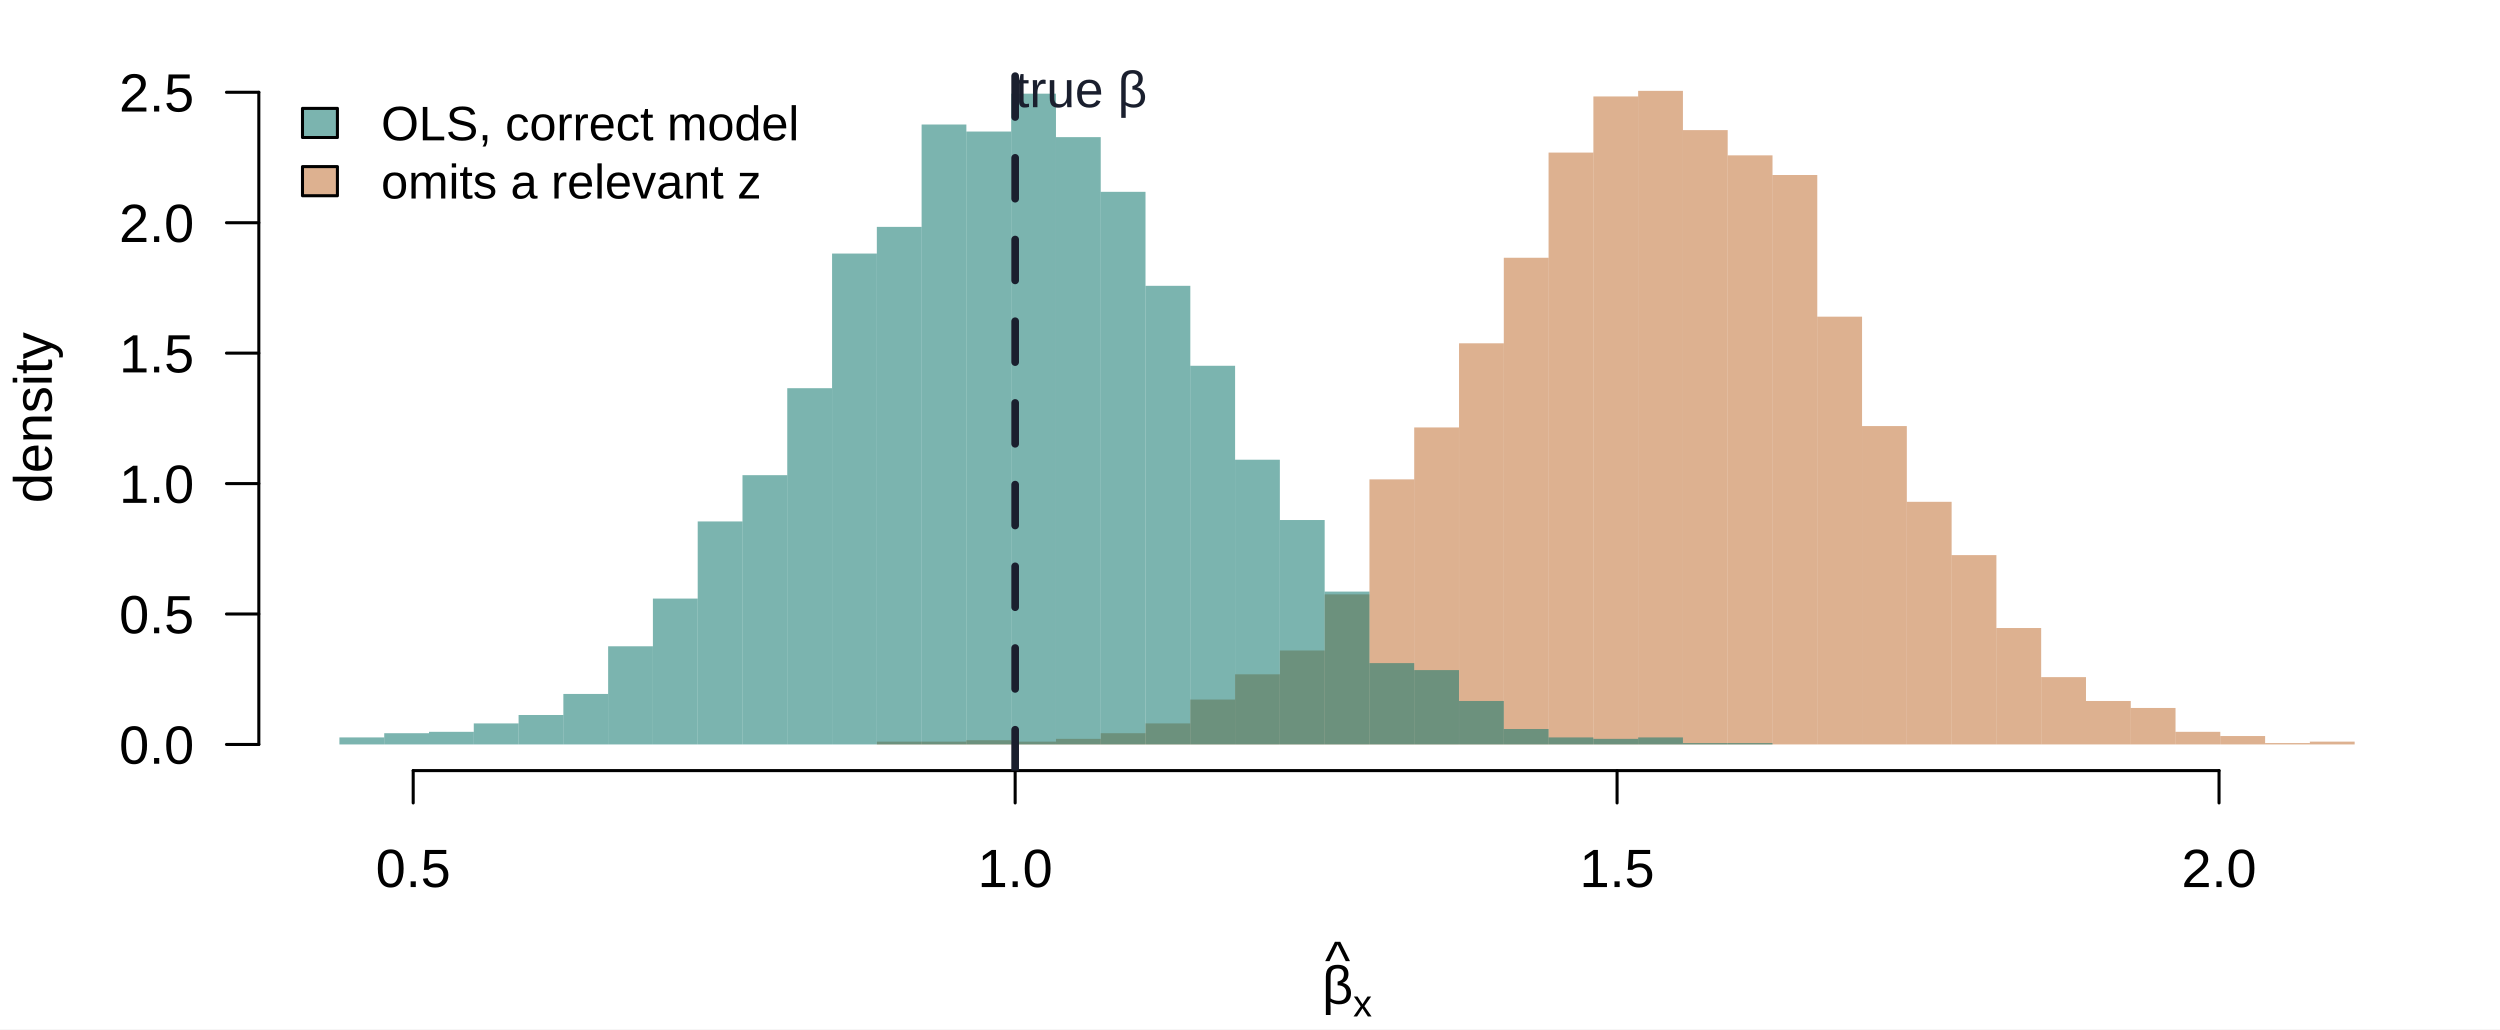
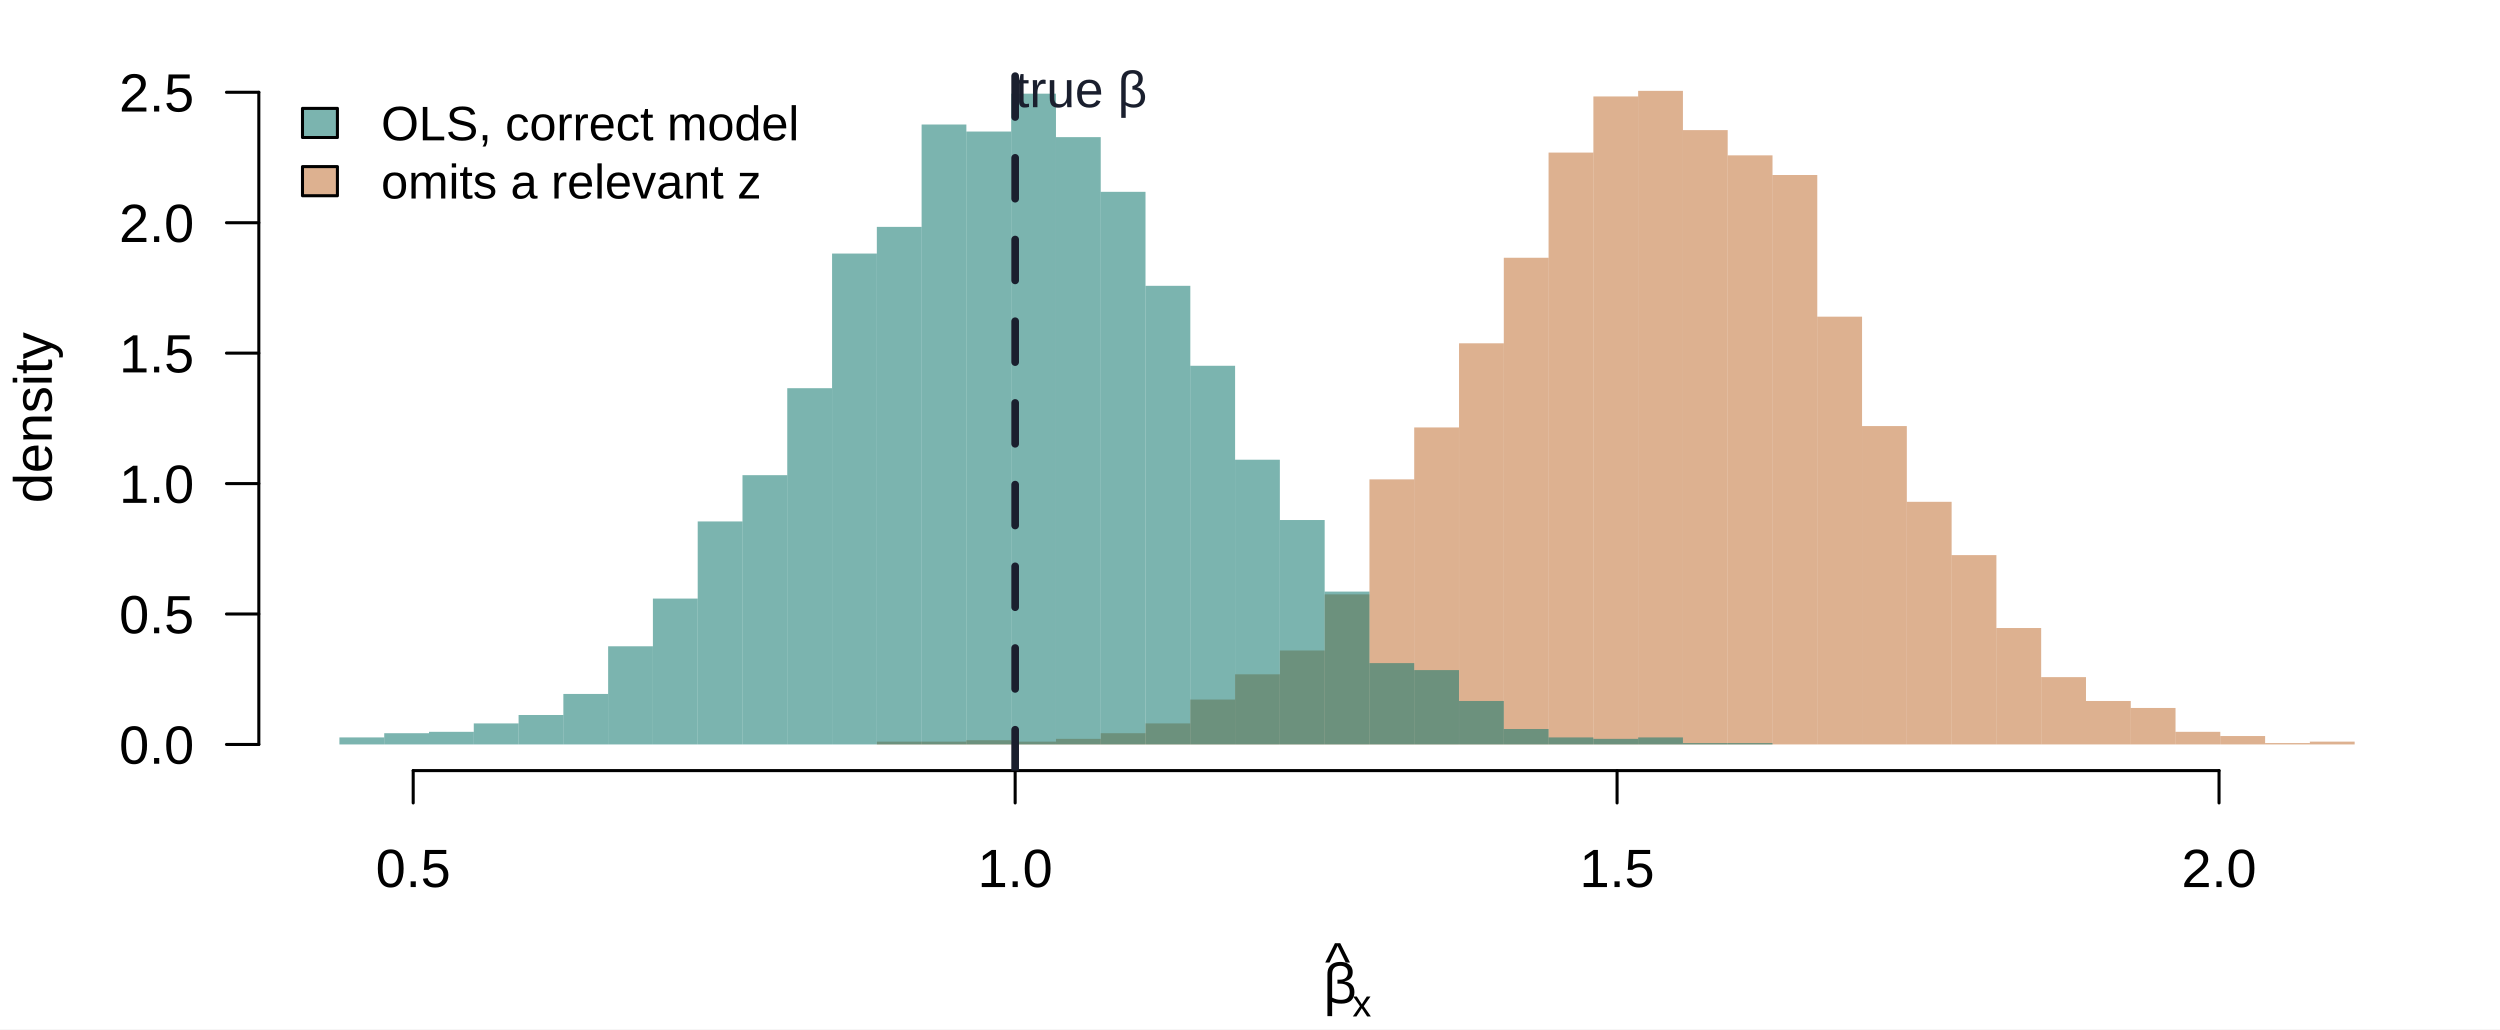
<svg xmlns="http://www.w3.org/2000/svg" width="612.00pt" height="252.00pt" viewBox="0 0 612.00 252.00">
  <g class="svglite">
    <defs>
      <style type="text/css">
    .svglite line, .svglite polyline, .svglite polygon, .svglite path, .svglite rect, .svglite circle {
      fill: none;
      stroke: #000000;
      stroke-linecap: round;
      stroke-linejoin: round;
      stroke-miterlimit: 10.00;
    }
    .svglite text {
      white-space: pre;
    }
    .svglite g.glyphgroup path {
      fill: inherit;
      stroke: none;
    }
  </style>
    </defs>
    <rect width="100%" height="100%" style="stroke: none; fill: #FFFFFF;" />
    <defs>
      <clipPath id="cpMC4wMHw2MTIuMDB8MC4wMHwyNTIuMDA=">
        <rect x="0.00" y="0.00" width="612.00" height="252.00" />
      </clipPath>
    </defs>
    <g clip-path="url(#cpMC4wMHw2MTIuMDB8MC4wMHwyNTIuMDA=)">
      <line x1="101.15" y1="188.64" x2="543.22" y2="188.64" style="stroke-width: 0.75;" />
      <line x1="101.15" y1="188.64" x2="101.15" y2="196.56" style="stroke-width: 0.75;" />
      <line x1="248.51" y1="188.64" x2="248.51" y2="196.56" style="stroke-width: 0.75;" />
      <line x1="395.86" y1="188.64" x2="395.86" y2="196.56" style="stroke-width: 0.75;" />
      <line x1="543.22" y1="188.64" x2="543.22" y2="196.56" style="stroke-width: 0.75;" />
      <text x="101.15" y="217.15" text-anchor="middle" style="font-size: 13.20px; font-family: &quot;Arial&quot;;" textLength="18.31px" lengthAdjust="spacingAndGlyphs">0.5</text>
      <text x="248.51" y="217.15" text-anchor="middle" style="font-size: 13.20px; font-family: &quot;Arial&quot;;" textLength="18.31px" lengthAdjust="spacingAndGlyphs">1.0</text>
      <text x="395.86" y="217.15" text-anchor="middle" style="font-size: 13.20px; font-family: &quot;Arial&quot;;" textLength="18.31px" lengthAdjust="spacingAndGlyphs">1.5</text>
      <text x="543.22" y="217.15" text-anchor="middle" style="font-size: 13.20px; font-family: &quot;Arial&quot;;" textLength="18.31px" lengthAdjust="spacingAndGlyphs">2.0</text>
      <line x1="63.36" y1="182.24" x2="63.36" y2="22.59" style="stroke-width: 0.75;" />
      <line x1="63.36" y1="182.24" x2="55.44" y2="182.24" style="stroke-width: 0.75;" />
      <line x1="63.36" y1="150.31" x2="55.44" y2="150.31" style="stroke-width: 0.75;" />
      <line x1="63.36" y1="118.38" x2="55.44" y2="118.38" style="stroke-width: 0.75;" />
      <line x1="63.36" y1="86.45" x2="55.44" y2="86.45" style="stroke-width: 0.75;" />
      <line x1="63.36" y1="54.52" x2="55.44" y2="54.52" style="stroke-width: 0.75;" />
      <line x1="63.36" y1="22.59" x2="55.44" y2="22.59" style="stroke-width: 0.75;" />
      <text x="47.52" y="186.96" text-anchor="end" style="font-size: 13.20px; font-family: &quot;Arial&quot;;" textLength="18.31px" lengthAdjust="spacingAndGlyphs">0.0</text>
      <text x="47.52" y="155.03" text-anchor="end" style="font-size: 13.20px; font-family: &quot;Arial&quot;;" textLength="18.31px" lengthAdjust="spacingAndGlyphs">0.5</text>
      <text x="47.52" y="123.10" text-anchor="end" style="font-size: 13.20px; font-family: &quot;Arial&quot;;" textLength="18.31px" lengthAdjust="spacingAndGlyphs">1.0</text>
      <text x="47.52" y="91.17" text-anchor="end" style="font-size: 13.20px; font-family: &quot;Arial&quot;;" textLength="18.31px" lengthAdjust="spacingAndGlyphs">1.5</text>
      <text x="47.52" y="59.24" text-anchor="end" style="font-size: 13.20px; font-family: &quot;Arial&quot;;" textLength="18.31px" lengthAdjust="spacingAndGlyphs">2.0</text>
      <text x="47.52" y="27.31" text-anchor="end" style="font-size: 13.20px; font-family: &quot;Arial&quot;;" textLength="18.31px" lengthAdjust="spacingAndGlyphs">2.5</text>
-       <text x="323.65" y="245.74" style="font-size: 13.20px; font-family: &quot;Arial&quot;;" textLength="7.58px" lengthAdjust="spacingAndGlyphs">β</text>
-       <text x="324.35" y="239.63" style="font-size: 13.20px; font-family: &quot;Arial&quot;;" textLength="6.19px" lengthAdjust="spacingAndGlyphs">^</text>
-       <text x="331.24" y="248.83" style="font-size: 9.24px; font-family: &quot;Arial&quot;;" textLength="4.62px" lengthAdjust="spacingAndGlyphs">x</text>
+       <text x="323.83" y="245.57" style="font-size: 13.20px; font-family: &quot;Symbol&quot;;" textLength="7.23px" lengthAdjust="spacingAndGlyphs">β</text>
+       <text x="324.35" y="239.98" style="font-size: 13.20px; font-family: &quot;Arial&quot;;" textLength="6.19px" lengthAdjust="spacingAndGlyphs">^</text>
+       <text x="331.07" y="248.83" style="font-size: 9.24px; font-family: &quot;Arial&quot;;" textLength="4.62px" lengthAdjust="spacingAndGlyphs">x</text>
      <text transform="translate(12.67,102.24) rotate(-90)" text-anchor="middle" style="font-size: 13.20px; font-family: &quot;Arial&quot;;" textLength="41.77px" lengthAdjust="spacingAndGlyphs">density</text>
    </g>
    <defs>
      <clipPath id="cpNjMuMzZ8NTk2LjE2fDE1Ljg0fDE4OC42NA==">
        <rect x="63.36" y="15.84" width="532.80" height="172.80" />
      </clipPath>
    </defs>
    <g clip-path="url(#cpNjMuMzZ8NTk2LjE2fDE1Ljg0fDE4OC42NA==)">
      <rect x="83.09" y="182.24" width="10.96" height="0.00" style="stroke-width: 0.75; stroke: none; fill: #B45309; fill-opacity: 0.45;" />
      <rect x="94.06" y="182.24" width="10.96" height="0.00" style="stroke-width: 0.75; stroke: none; fill: #B45309; fill-opacity: 0.45;" />
      <rect x="105.02" y="182.24" width="10.96" height="0.00" style="stroke-width: 0.75; stroke: none; fill: #B45309; fill-opacity: 0.45;" />
      <rect x="115.98" y="182.24" width="10.96" height="0.00" style="stroke-width: 0.75; stroke: none; fill: #B45309; fill-opacity: 0.45;" />
      <rect x="126.95" y="182.24" width="10.96" height="0.00" style="stroke-width: 0.75; stroke: none; fill: #B45309; fill-opacity: 0.45;" />
      <rect x="137.91" y="182.24" width="10.96" height="0.00" style="stroke-width: 0.75; stroke: none; fill: #B45309; fill-opacity: 0.45;" />
      <rect x="148.87" y="182.24" width="10.96" height="0.00" style="stroke-width: 0.75; stroke: none; fill: #B45309; fill-opacity: 0.45;" />
      <rect x="159.83" y="182.24" width="10.96" height="0.00" style="stroke-width: 0.75; stroke: none; fill: #B45309; fill-opacity: 0.45;" />
      <rect x="170.80" y="182.24" width="10.96" height="0.00" style="stroke-width: 0.75; stroke: none; fill: #B45309; fill-opacity: 0.45;" />
      <rect x="181.76" y="182.24" width="10.96" height="0.00" style="stroke-width: 0.75; stroke: none; fill: #B45309; fill-opacity: 0.45;" />
      <rect x="192.72" y="182.24" width="10.96" height="0.00" style="stroke-width: 0.75; stroke: none; fill: #B45309; fill-opacity: 0.45;" />
      <rect x="203.69" y="182.24" width="10.96" height="0.00" style="stroke-width: 0.75; stroke: none; fill: #B45309; fill-opacity: 0.45;" />
      <rect x="214.65" y="181.55" width="10.96" height="0.69" style="stroke-width: 0.75; stroke: none; fill: #B45309; fill-opacity: 0.45;" />
      <rect x="225.61" y="181.55" width="10.96" height="0.69" style="stroke-width: 0.75; stroke: none; fill: #B45309; fill-opacity: 0.45;" />
      <rect x="236.57" y="181.21" width="10.96" height="1.03" style="stroke-width: 0.75; stroke: none; fill: #B45309; fill-opacity: 0.45;" />
      <rect x="247.54" y="181.55" width="10.96" height="0.69" style="stroke-width: 0.75; stroke: none; fill: #B45309; fill-opacity: 0.45;" />
      <rect x="258.50" y="180.87" width="10.96" height="1.37" style="stroke-width: 0.75; stroke: none; fill: #B45309; fill-opacity: 0.45;" />
      <rect x="269.46" y="179.49" width="10.96" height="2.75" style="stroke-width: 0.75; stroke: none; fill: #B45309; fill-opacity: 0.45;" />
      <rect x="280.43" y="177.09" width="10.96" height="5.15" style="stroke-width: 0.75; stroke: none; fill: #B45309; fill-opacity: 0.45;" />
      <rect x="291.39" y="171.25" width="10.96" height="10.99" style="stroke-width: 0.75; stroke: none; fill: #B45309; fill-opacity: 0.45;" />
      <rect x="302.35" y="165.07" width="10.96" height="17.17" style="stroke-width: 0.75; stroke: none; fill: #B45309; fill-opacity: 0.45;" />
      <rect x="313.32" y="159.24" width="10.96" height="23.00" style="stroke-width: 0.75; stroke: none; fill: #B45309; fill-opacity: 0.45;" />
      <rect x="324.28" y="145.50" width="10.96" height="36.74" style="stroke-width: 0.75; stroke: none; fill: #B45309; fill-opacity: 0.45;" />
      <rect x="335.24" y="117.35" width="10.96" height="64.89" style="stroke-width: 0.75; stroke: none; fill: #B45309; fill-opacity: 0.45;" />
      <rect x="346.20" y="104.64" width="10.96" height="77.60" style="stroke-width: 0.75; stroke: none; fill: #B45309; fill-opacity: 0.45;" />
      <rect x="357.17" y="84.04" width="10.96" height="98.20" style="stroke-width: 0.75; stroke: none; fill: #B45309; fill-opacity: 0.45;" />
      <rect x="368.13" y="63.10" width="10.96" height="119.14" style="stroke-width: 0.75; stroke: none; fill: #B45309; fill-opacity: 0.45;" />
      <rect x="379.09" y="37.35" width="10.96" height="144.89" style="stroke-width: 0.75; stroke: none; fill: #B45309; fill-opacity: 0.45;" />
      <rect x="390.06" y="23.61" width="10.96" height="158.63" style="stroke-width: 0.75; stroke: none; fill: #B45309; fill-opacity: 0.45;" />
      <rect x="401.02" y="22.24" width="10.96" height="160.00" style="stroke-width: 0.75; stroke: none; fill: #B45309; fill-opacity: 0.45;" />
      <rect x="411.98" y="31.85" width="10.96" height="150.39" style="stroke-width: 0.75; stroke: none; fill: #B45309; fill-opacity: 0.45;" />
      <rect x="422.95" y="38.03" width="10.96" height="144.21" style="stroke-width: 0.75; stroke: none; fill: #B45309; fill-opacity: 0.45;" />
      <rect x="433.91" y="42.84" width="10.96" height="139.40" style="stroke-width: 0.75; stroke: none; fill: #B45309; fill-opacity: 0.45;" />
      <rect x="444.87" y="77.52" width="10.96" height="104.72" style="stroke-width: 0.75; stroke: none; fill: #B45309; fill-opacity: 0.45;" />
      <rect x="455.83" y="104.30" width="10.96" height="77.94" style="stroke-width: 0.75; stroke: none; fill: #B45309; fill-opacity: 0.45;" />
      <rect x="466.80" y="122.84" width="10.96" height="59.40" style="stroke-width: 0.75; stroke: none; fill: #B45309; fill-opacity: 0.45;" />
      <rect x="477.76" y="135.89" width="10.96" height="46.35" style="stroke-width: 0.75; stroke: none; fill: #B45309; fill-opacity: 0.45;" />
      <rect x="488.72" y="153.74" width="10.96" height="28.50" style="stroke-width: 0.75; stroke: none; fill: #B45309; fill-opacity: 0.45;" />
      <rect x="499.69" y="165.76" width="10.96" height="16.48" style="stroke-width: 0.75; stroke: none; fill: #B45309; fill-opacity: 0.45;" />
      <rect x="510.65" y="171.60" width="10.96" height="10.64" style="stroke-width: 0.75; stroke: none; fill: #B45309; fill-opacity: 0.45;" />
      <rect x="521.61" y="173.31" width="10.96" height="8.93" style="stroke-width: 0.75; stroke: none; fill: #B45309; fill-opacity: 0.45;" />
      <rect x="532.57" y="179.15" width="10.96" height="3.09" style="stroke-width: 0.75; stroke: none; fill: #B45309; fill-opacity: 0.45;" />
      <rect x="543.54" y="180.18" width="10.96" height="2.06" style="stroke-width: 0.75; stroke: none; fill: #B45309; fill-opacity: 0.45;" />
      <rect x="554.50" y="181.90" width="10.96" height="0.34" style="stroke-width: 0.75; stroke: none; fill: #B45309; fill-opacity: 0.45;" />
      <rect x="565.46" y="181.55" width="10.96" height="0.69" style="stroke-width: 0.75; stroke: none; fill: #B45309; fill-opacity: 0.45;" />
      <rect x="83.09" y="180.52" width="10.96" height="1.72" style="stroke-width: 0.75; stroke: none; fill: #0F766E; fill-opacity: 0.55;" />
      <rect x="94.06" y="179.49" width="10.96" height="2.75" style="stroke-width: 0.75; stroke: none; fill: #0F766E; fill-opacity: 0.55;" />
      <rect x="105.02" y="179.15" width="10.96" height="3.09" style="stroke-width: 0.75; stroke: none; fill: #0F766E; fill-opacity: 0.55;" />
      <rect x="115.98" y="177.09" width="10.96" height="5.15" style="stroke-width: 0.75; stroke: none; fill: #0F766E; fill-opacity: 0.55;" />
      <rect x="126.95" y="175.03" width="10.96" height="7.21" style="stroke-width: 0.75; stroke: none; fill: #0F766E; fill-opacity: 0.55;" />
      <rect x="137.91" y="169.88" width="10.96" height="12.36" style="stroke-width: 0.75; stroke: none; fill: #0F766E; fill-opacity: 0.55;" />
      <rect x="148.87" y="158.21" width="10.96" height="24.03" style="stroke-width: 0.75; stroke: none; fill: #0F766E; fill-opacity: 0.55;" />
      <rect x="159.83" y="146.53" width="10.96" height="35.71" style="stroke-width: 0.75; stroke: none; fill: #0F766E; fill-opacity: 0.55;" />
      <rect x="170.80" y="127.65" width="10.96" height="54.59" style="stroke-width: 0.75; stroke: none; fill: #0F766E; fill-opacity: 0.55;" />
      <rect x="181.76" y="116.32" width="10.96" height="65.92" style="stroke-width: 0.75; stroke: none; fill: #0F766E; fill-opacity: 0.55;" />
      <rect x="192.72" y="95.03" width="10.96" height="87.21" style="stroke-width: 0.75; stroke: none; fill: #0F766E; fill-opacity: 0.55;" />
      <rect x="203.69" y="62.07" width="10.96" height="120.17" style="stroke-width: 0.75; stroke: none; fill: #0F766E; fill-opacity: 0.55;" />
      <rect x="214.65" y="55.54" width="10.96" height="126.70" style="stroke-width: 0.75; stroke: none; fill: #0F766E; fill-opacity: 0.55;" />
      <rect x="225.61" y="30.48" width="10.96" height="151.76" style="stroke-width: 0.75; stroke: none; fill: #0F766E; fill-opacity: 0.55;" />
      <rect x="236.57" y="32.20" width="10.96" height="150.04" style="stroke-width: 0.75; stroke: none; fill: #0F766E; fill-opacity: 0.55;" />
      <rect x="247.54" y="22.93" width="10.96" height="159.31" style="stroke-width: 0.75; stroke: none; fill: #0F766E; fill-opacity: 0.55;" />
      <rect x="258.50" y="33.57" width="10.96" height="148.67" style="stroke-width: 0.75; stroke: none; fill: #0F766E; fill-opacity: 0.55;" />
      <rect x="269.46" y="46.96" width="10.96" height="135.28" style="stroke-width: 0.75; stroke: none; fill: #0F766E; fill-opacity: 0.55;" />
      <rect x="280.43" y="69.97" width="10.96" height="112.27" style="stroke-width: 0.75; stroke: none; fill: #0F766E; fill-opacity: 0.55;" />
      <rect x="291.39" y="89.54" width="10.96" height="92.70" style="stroke-width: 0.75; stroke: none; fill: #0F766E; fill-opacity: 0.55;" />
      <rect x="302.35" y="112.54" width="10.96" height="69.70" style="stroke-width: 0.75; stroke: none; fill: #0F766E; fill-opacity: 0.55;" />
      <rect x="313.32" y="127.30" width="10.96" height="54.94" style="stroke-width: 0.75; stroke: none; fill: #0F766E; fill-opacity: 0.55;" />
      <rect x="324.28" y="144.82" width="10.96" height="37.42" style="stroke-width: 0.75; stroke: none; fill: #0F766E; fill-opacity: 0.55;" />
      <rect x="335.24" y="162.33" width="10.96" height="19.91" style="stroke-width: 0.75; stroke: none; fill: #0F766E; fill-opacity: 0.55;" />
      <rect x="346.20" y="164.04" width="10.96" height="18.20" style="stroke-width: 0.75; stroke: none; fill: #0F766E; fill-opacity: 0.55;" />
      <rect x="357.17" y="171.60" width="10.96" height="10.64" style="stroke-width: 0.75; stroke: none; fill: #0F766E; fill-opacity: 0.55;" />
      <rect x="368.13" y="178.46" width="10.96" height="3.78" style="stroke-width: 0.75; stroke: none; fill: #0F766E; fill-opacity: 0.55;" />
      <rect x="379.09" y="180.52" width="10.96" height="1.72" style="stroke-width: 0.75; stroke: none; fill: #0F766E; fill-opacity: 0.55;" />
      <rect x="390.06" y="180.87" width="10.96" height="1.37" style="stroke-width: 0.75; stroke: none; fill: #0F766E; fill-opacity: 0.55;" />
      <rect x="401.02" y="180.52" width="10.96" height="1.72" style="stroke-width: 0.75; stroke: none; fill: #0F766E; fill-opacity: 0.55;" />
      <rect x="411.98" y="181.90" width="10.96" height="0.34" style="stroke-width: 0.75; stroke: none; fill: #0F766E; fill-opacity: 0.55;" />
      <rect x="422.95" y="181.90" width="10.96" height="0.34" style="stroke-width: 0.75; stroke: none; fill: #0F766E; fill-opacity: 0.55;" />
      <rect x="433.91" y="182.24" width="10.96" height="0.00" style="stroke-width: 0.75; stroke: none; fill: #0F766E; fill-opacity: 0.55;" />
      <rect x="444.87" y="182.24" width="10.96" height="0.00" style="stroke-width: 0.75; stroke: none; fill: #0F766E; fill-opacity: 0.55;" />
      <rect x="455.83" y="182.24" width="10.96" height="0.00" style="stroke-width: 0.75; stroke: none; fill: #0F766E; fill-opacity: 0.55;" />
      <rect x="466.80" y="182.24" width="10.96" height="0.00" style="stroke-width: 0.75; stroke: none; fill: #0F766E; fill-opacity: 0.55;" />
      <rect x="477.76" y="182.24" width="10.96" height="0.00" style="stroke-width: 0.75; stroke: none; fill: #0F766E; fill-opacity: 0.55;" />
      <rect x="488.72" y="182.24" width="10.96" height="0.00" style="stroke-width: 0.75; stroke: none; fill: #0F766E; fill-opacity: 0.55;" />
      <rect x="499.69" y="182.24" width="10.96" height="0.00" style="stroke-width: 0.75; stroke: none; fill: #0F766E; fill-opacity: 0.55;" />
      <rect x="510.65" y="182.24" width="10.96" height="0.00" style="stroke-width: 0.75; stroke: none; fill: #0F766E; fill-opacity: 0.55;" />
      <rect x="521.61" y="182.24" width="10.96" height="0.00" style="stroke-width: 0.75; stroke: none; fill: #0F766E; fill-opacity: 0.55;" />
      <rect x="532.57" y="182.24" width="10.96" height="0.00" style="stroke-width: 0.75; stroke: none; fill: #0F766E; fill-opacity: 0.55;" />
      <rect x="543.54" y="182.24" width="10.96" height="0.00" style="stroke-width: 0.75; stroke: none; fill: #0F766E; fill-opacity: 0.55;" />
      <rect x="554.50" y="182.24" width="10.96" height="0.00" style="stroke-width: 0.75; stroke: none; fill: #0F766E; fill-opacity: 0.55;" />
      <rect x="565.46" y="182.24" width="10.96" height="0.00" style="stroke-width: 0.75; stroke: none; fill: #0F766E; fill-opacity: 0.55;" />
      <line x1="248.51" y1="188.64" x2="248.51" y2="15.84" style="stroke-width: 1.88; stroke: #1A1F2E; stroke-dasharray: 10.00,10.00;" />
      <text x="248.51" y="26.24" style="font-size: 12.54px;fill: #1A1F2E; font-family: &quot;Arial&quot;;" textLength="39.25px" lengthAdjust="spacingAndGlyphs">  true β</text>
      <rect x="74.05" y="26.53" width="8.55" height="7.13" style="stroke-width: 0.75; fill: #0F766E; fill-opacity: 0.55;" />
      <rect x="74.05" y="40.79" width="8.55" height="7.13" style="stroke-width: 0.75; fill: #B45309; fill-opacity: 0.45;" />
      <text x="93.30" y="34.35" style="font-size: 11.88px; font-family: &quot;Arial&quot;;" textLength="102.31px" lengthAdjust="spacingAndGlyphs">OLS, correct model</text>
      <text x="93.30" y="48.60" style="font-size: 11.88px; font-family: &quot;Arial&quot;;" textLength="93.08px" lengthAdjust="spacingAndGlyphs">omits a relevant z</text>
    </g>
  </g>
</svg>
